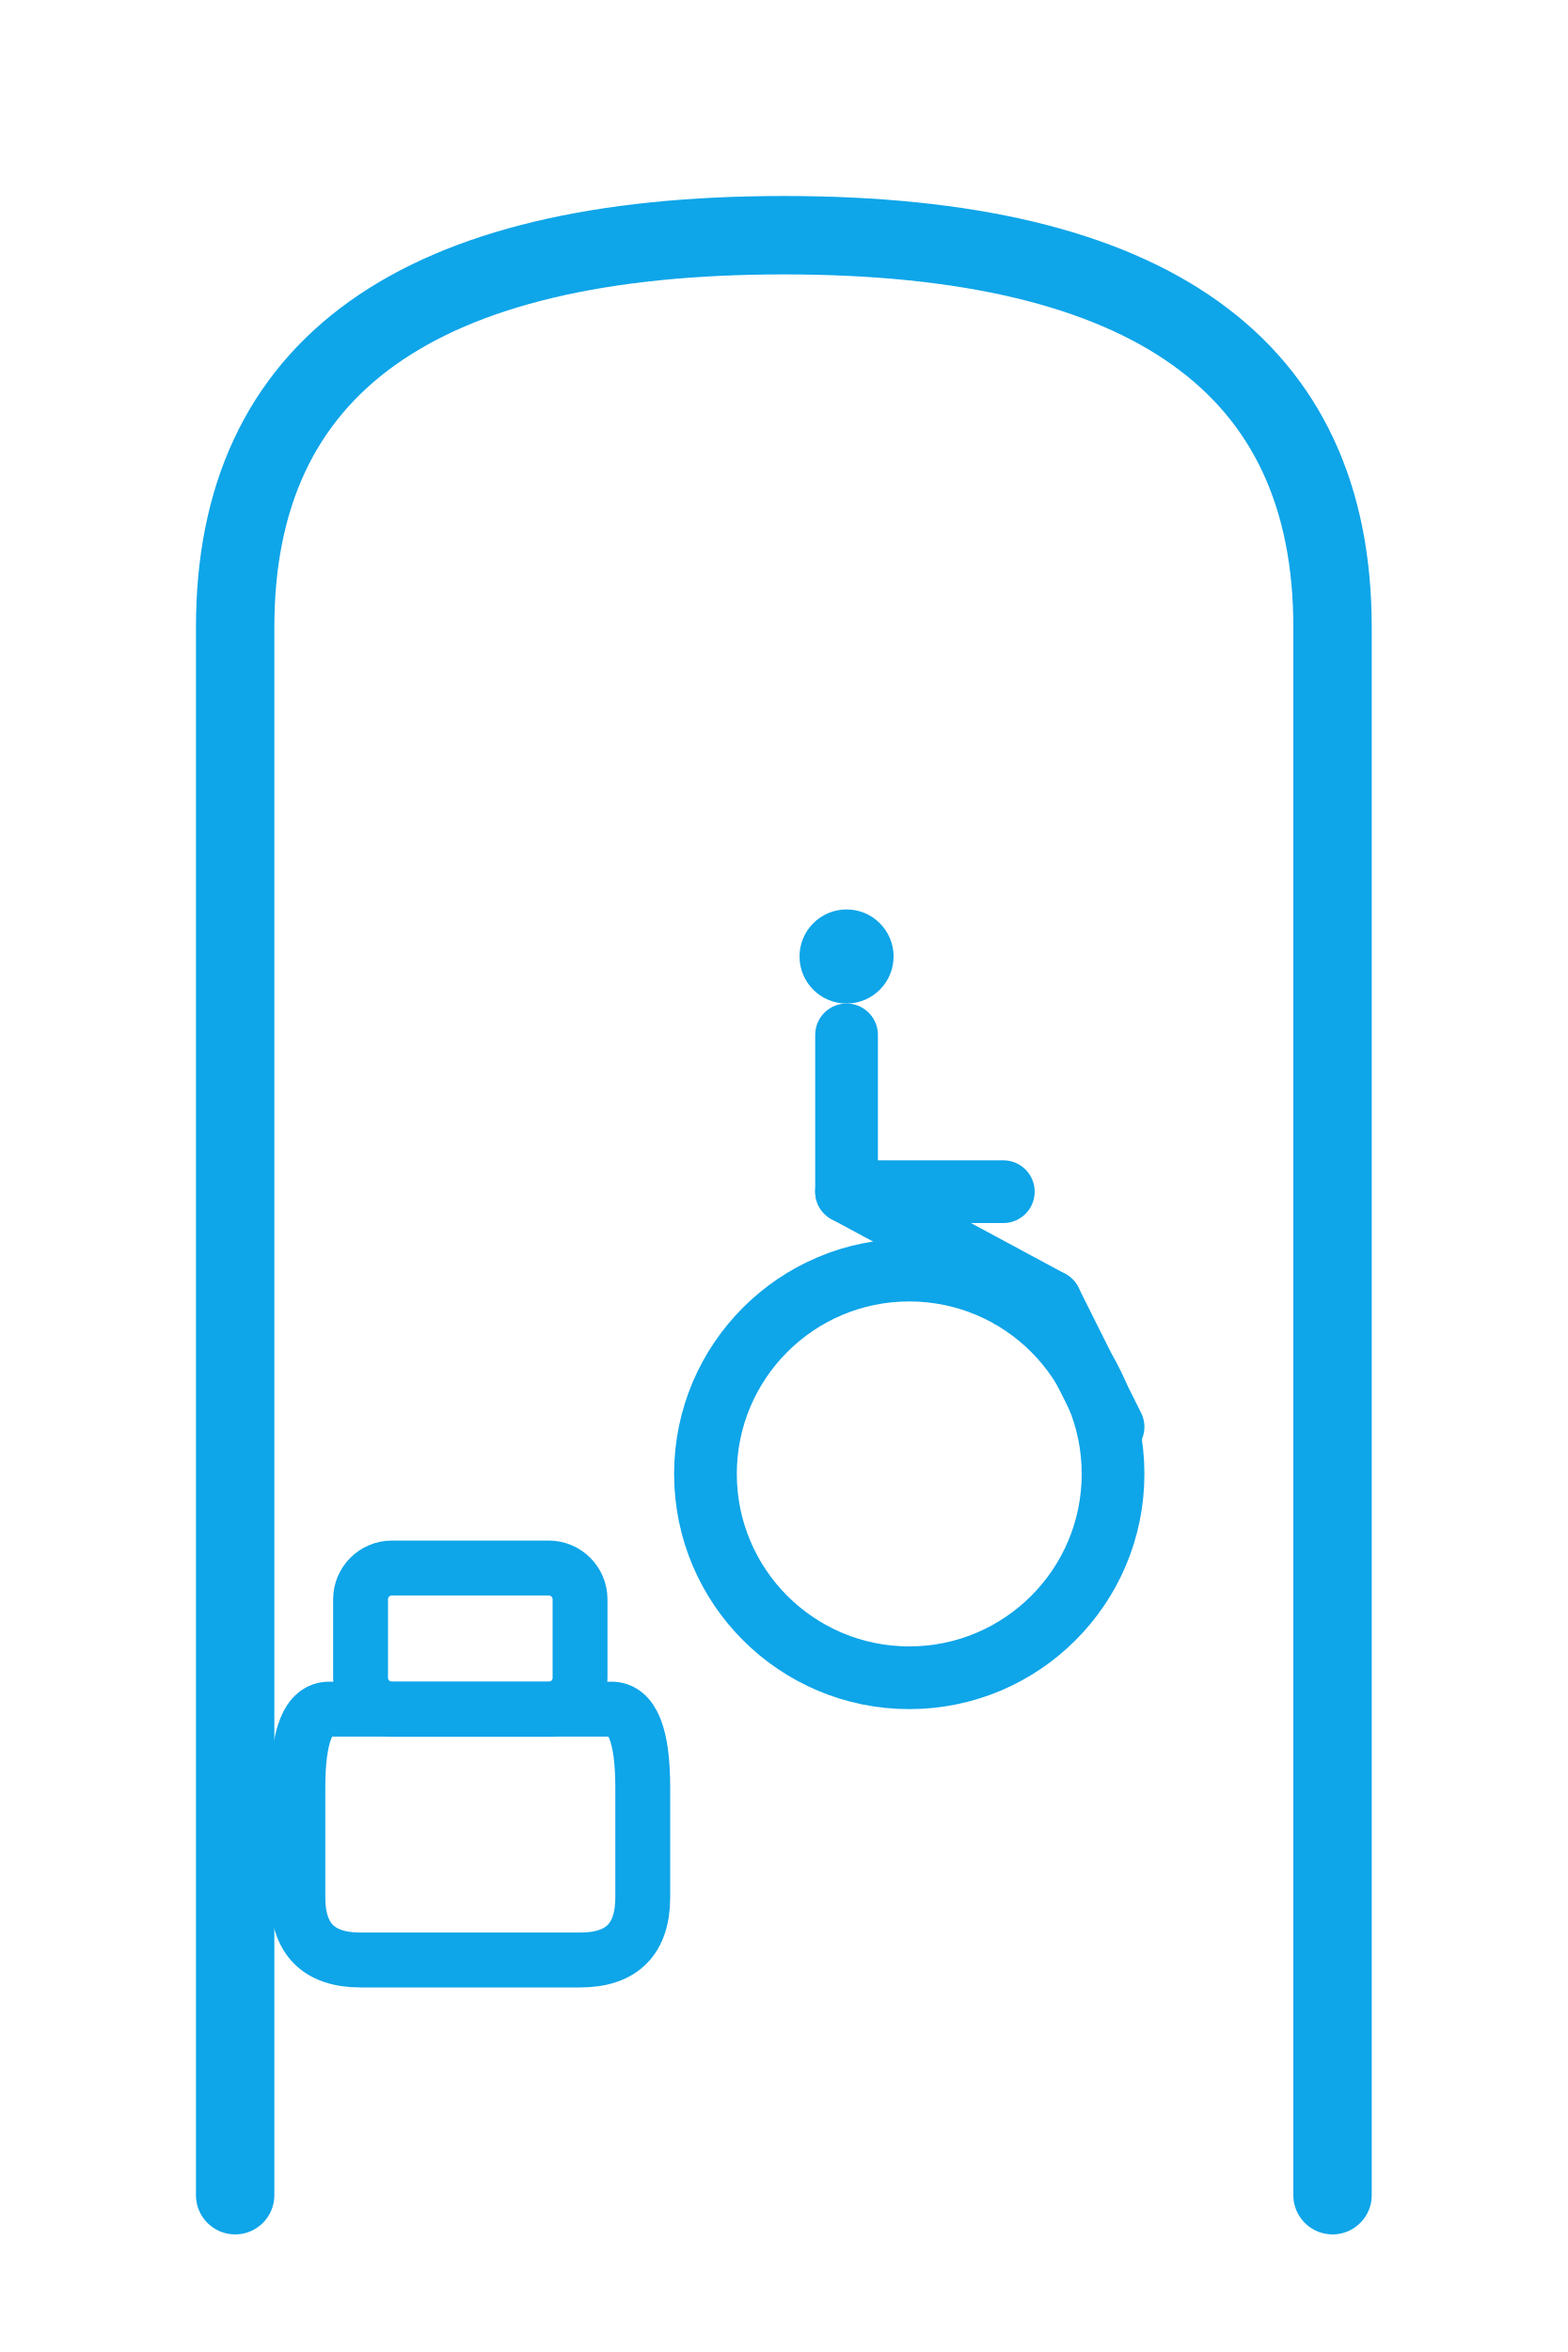
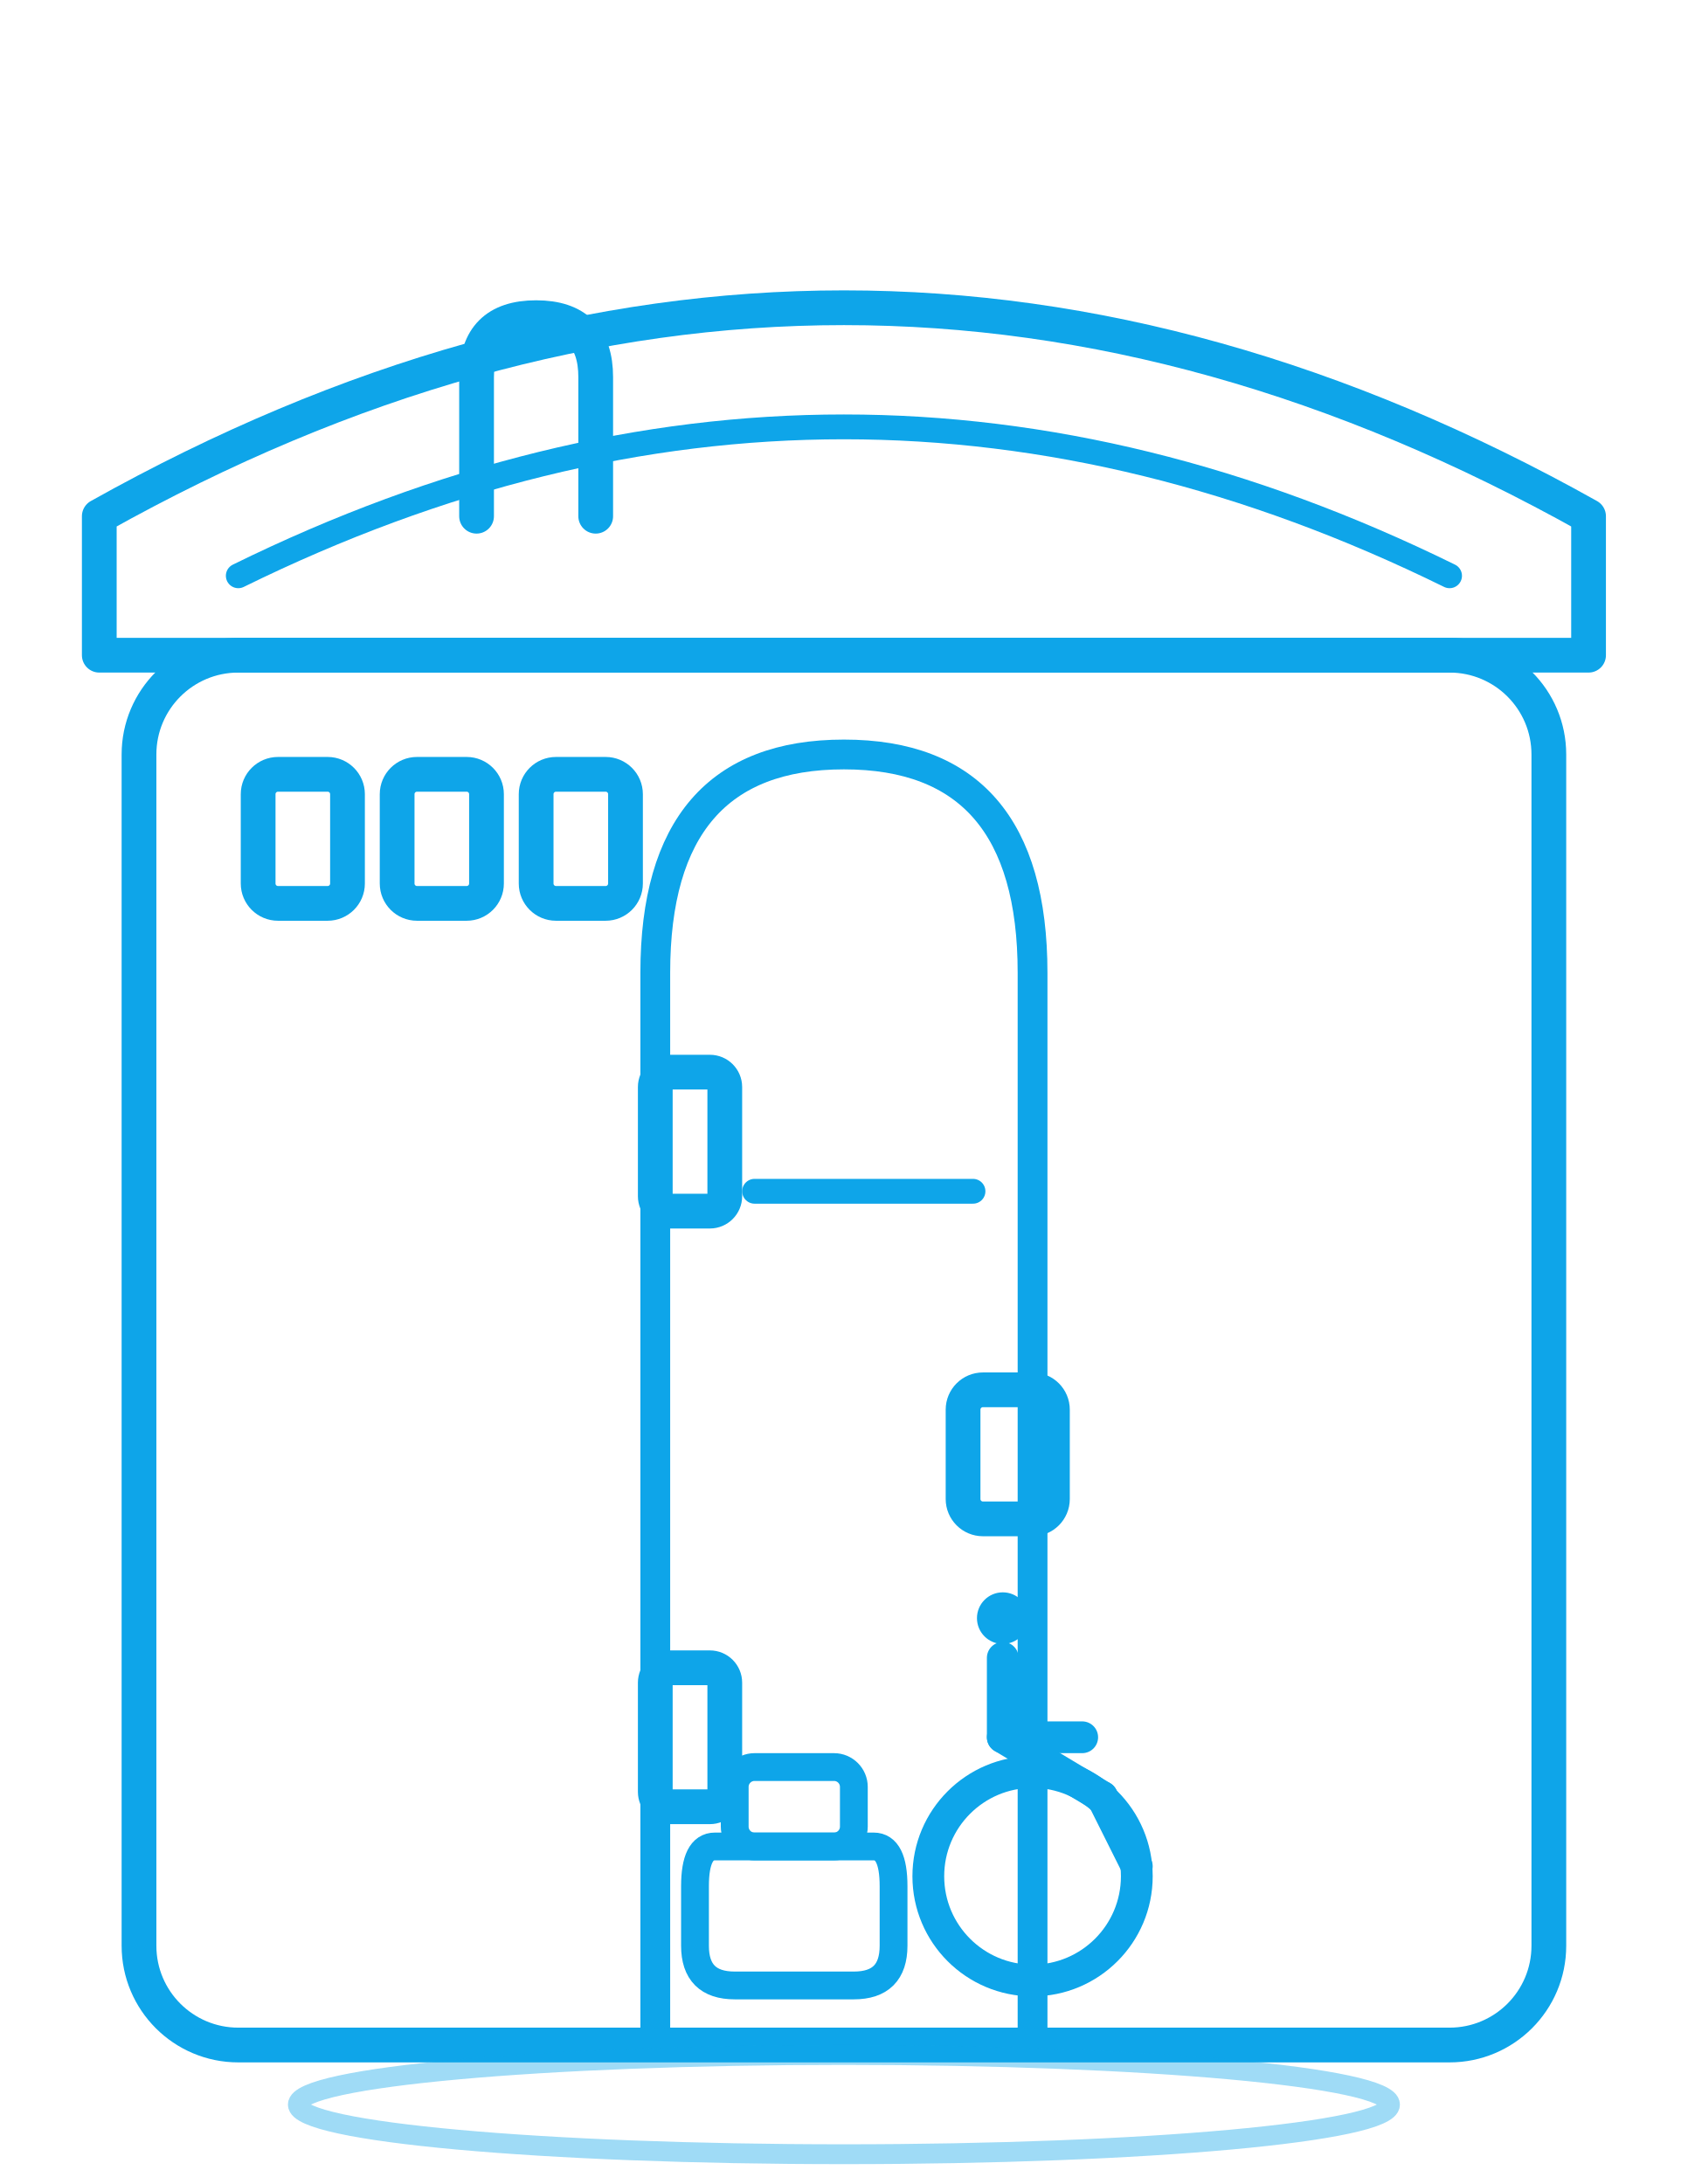
- <svg xmlns="http://www.w3.org/2000/svg" viewBox="0 0 100 150">
-   <path d="M15 140 V40 Q15 15 50 15 Q85 15 85 40 V140" fill="none" stroke="#0ea5e9" stroke-width="5" stroke-linecap="round" stroke-linejoin="round" />
-   <g stroke="#0ea5e9" stroke-width="3.5" fill="none" stroke-linecap="round" stroke-linejoin="round">
-     <rect x="23" y="100" width="14" height="9" rx="2" />
-     <path d="M21 109 q-2 0 -2 5 v7 q0 4 4 4 h14 q4 0 4 -4 v-7 q0 -5 -2 -5 Z" />
+ <svg xmlns="http://www.w3.org/2000/svg" viewBox="0 0 170 220" stroke="#0ea5e9" stroke-width="3.5" fill="none" stroke-linecap="round" stroke-linejoin="round">
+   <path d="M10 52 Q85 10 160 52 L160 66 L10 66 Z" />
+   <path d="M24 58 Q85 28 146 58" stroke-width="2.5" />
+   <path d="M48 52 V38 Q48 32 54 32 Q60 32 60 38 V52" />
+   <rect x="14" y="66" width="142" height="140" rx="10" />
+   <rect x="26" y="78" width="9" height="13" rx="2" />
+   <rect x="40" y="78" width="9" height="13" rx="2" />
+   <rect x="54" y="78" width="9" height="13" rx="2" />
+   <path d="M66 206 V98 Q66 76 85 76 Q104 76 104 98 V206" stroke-width="3" />
+   <rect x="66" y="108" width="7" height="14" rx="1.5" />
+   <rect x="66" y="168" width="7" height="14" rx="1.5" />
+   <rect x="97" y="140" width="9" height="13" rx="2" />
+   <path d="M76 120 H98" stroke-width="2.5" />
+   <g stroke-width="2.8">
+     <rect x="74" y="178" width="12" height="8" rx="2" />
+     <path d="M72 186 q-2 0 -2 4 v6 q0 4 4 4 h12 q4 0 4 -4 v-6 q0 -4 -2 -4 Z" />
  </g>
-   <g transform="translate(46,58)" stroke="#0ea5e9" stroke-width="4" fill="none" stroke-linecap="round" stroke-linejoin="round">
-     <circle cx="8" cy="3" r="3" fill="#0ea5e9" stroke="none" />
-     <path d="M8 8v10l13 7" />
-     <path d="M8 18h10" />
-     <path d="M21 25l4 8" />
-     <circle cx="12" cy="36" r="13" />
+   <g transform="translate(95,160)" stroke-width="3.2">
+     <circle cx="6" cy="3" r="2.6" fill="#0ea5e9" stroke="none" />
+     <path d="M6 7v8l10 6" />
+     <path d="M6 15h8" />
+     <path d="M16 21l3.5 7" />
+     <circle cx="9" cy="29" r="10.5" />
  </g>
+   <ellipse cx="85" cy="212" rx="55" ry="5" stroke-width="2" opacity="0.4" />
</svg>
